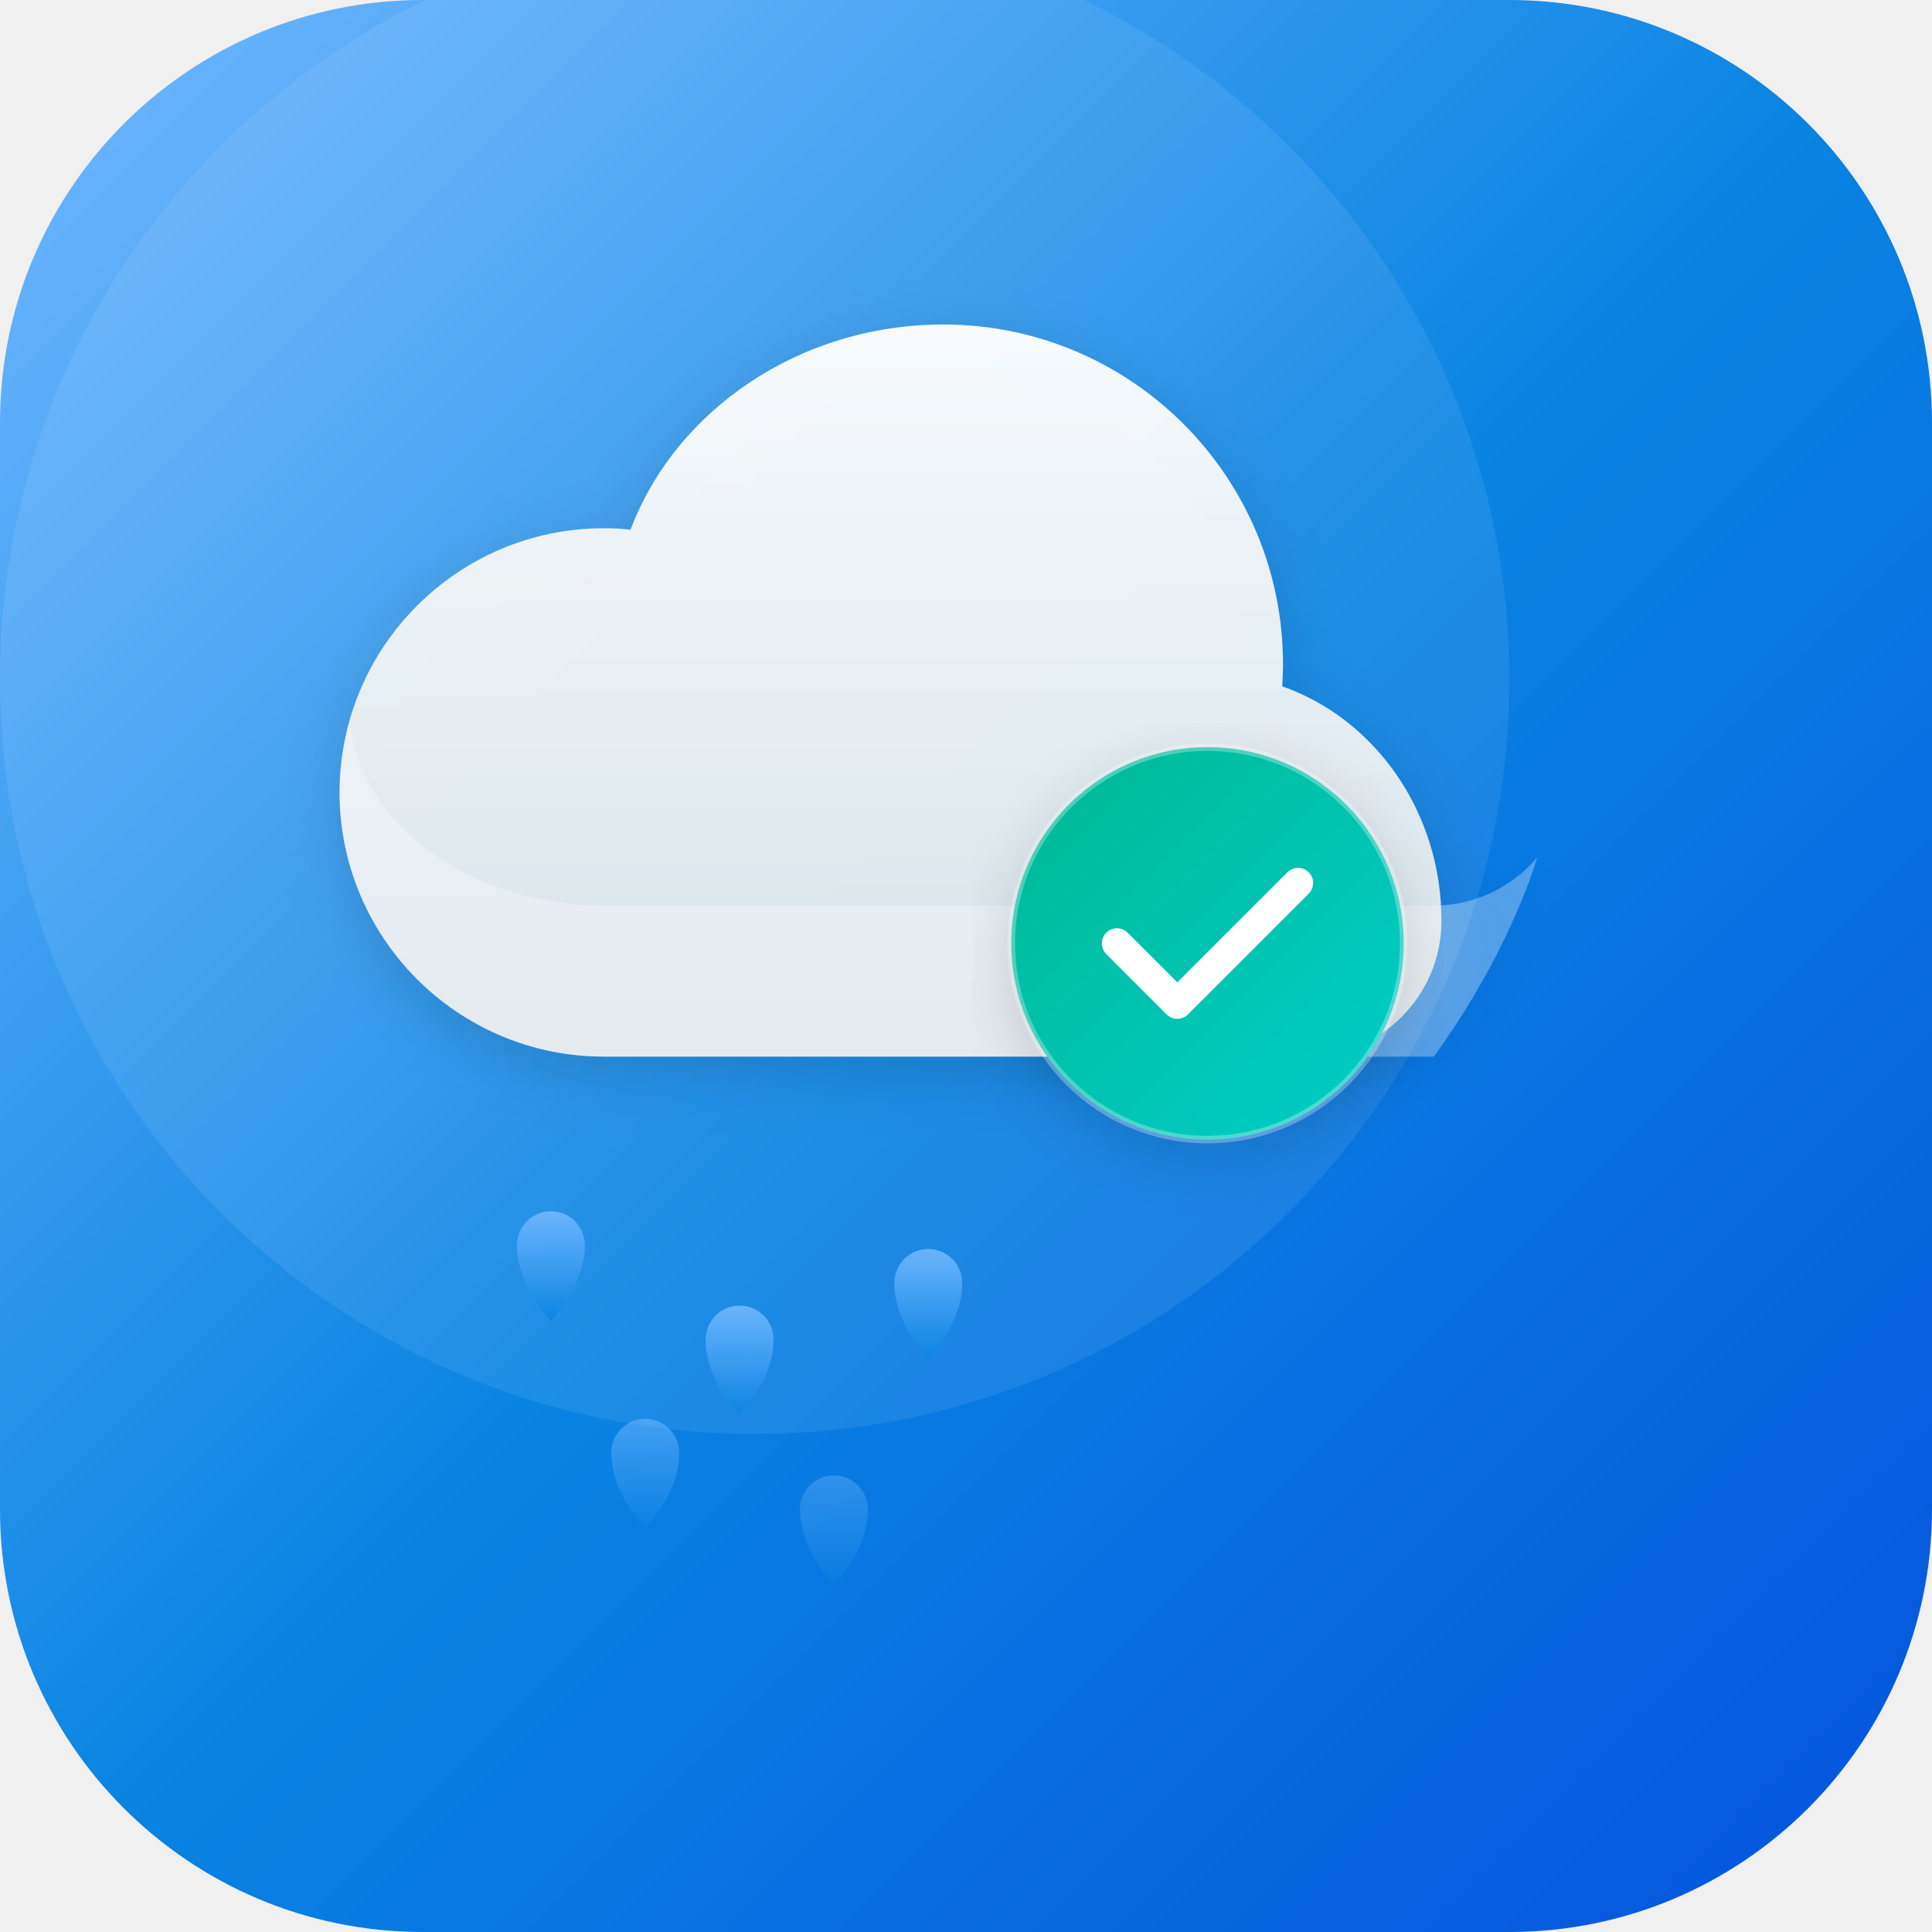
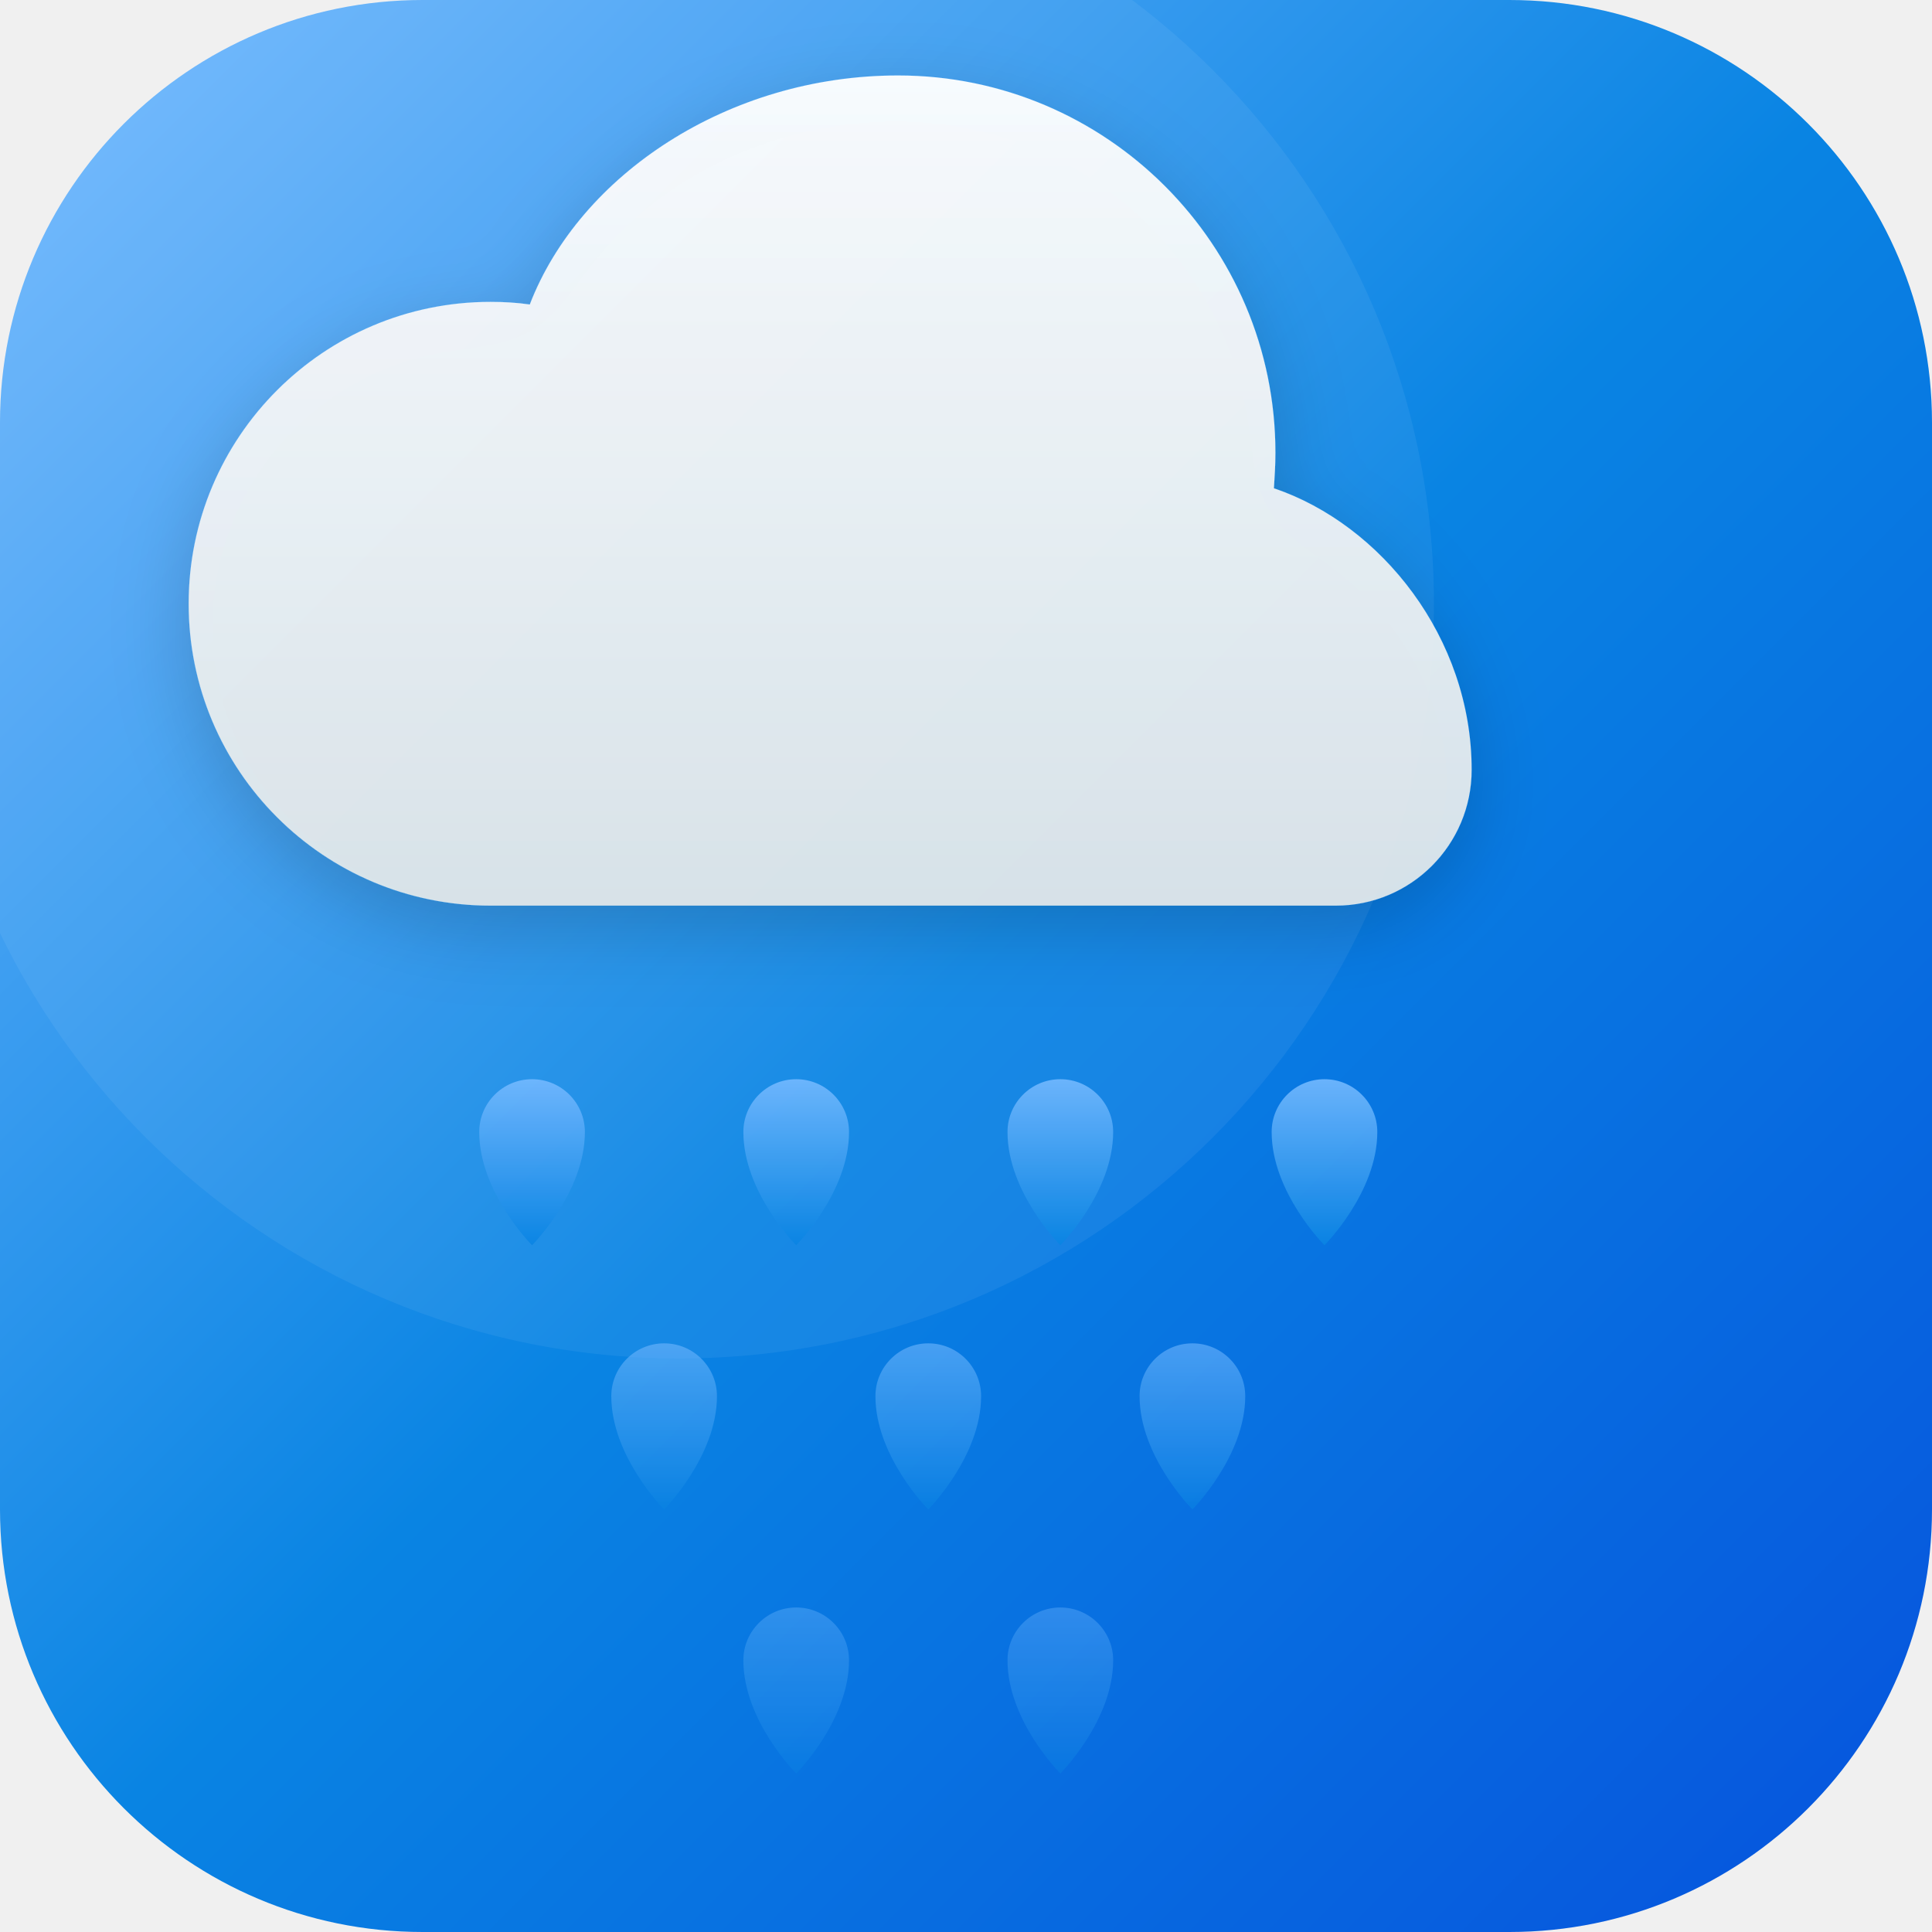
<svg xmlns="http://www.w3.org/2000/svg" viewBox="0 0 512 512">
  <defs>
    <linearGradient id="bg" x1="0%" y1="0%" x2="100%" y2="100%">
      <stop offset="0%" style="stop-color:#74b9ff" />
      <stop offset="50%" style="stop-color:#0984e3" />
      <stop offset="100%" style="stop-color:#0652DD" />
    </linearGradient>
    <linearGradient id="cloud" x1="0%" y1="0%" x2="0%" y2="100%">
      <stop offset="0%" style="stop-color:#ffffff" />
      <stop offset="100%" style="stop-color:#dfe6e9" />
    </linearGradient>
-     <linearGradient id="check" x1="0%" y1="0%" x2="100%" y2="100%">
-       <stop offset="0%" style="stop-color:#00b894" />
-       <stop offset="100%" style="stop-color:#00cec9" />
-     </linearGradient>
    <linearGradient id="drop" x1="0%" y1="0%" x2="0%" y2="100%">
      <stop offset="0%" style="stop-color:#74b9ff" />
      <stop offset="100%" style="stop-color:#0984e3" />
    </linearGradient>
    <filter id="shadow" x="-10%" y="-10%" width="120%" height="130%">
-       <feDropShadow dx="0" dy="4" stdDeviation="8" flood-color="#000" flood-opacity="0.15" />
+       <feDropShadow dx="0" dy="6" stdDeviation="10" flood-color="#000" flood-opacity="0.18" />
    </filter>
    <clipPath id="roundRect">
      <rect width="512" height="512" rx="112" ry="112" />
    </clipPath>
  </defs>
  <g clip-path="url(#roundRect)">
    <rect width="512" height="512" fill="url(#bg)" />
-     <circle cx="200" cy="180" r="200" fill="rgba(255,255,255,0.08)" />
+     <circle cx="180" cy="160" r="200" fill="rgba(255,255,255,0.06)" />
  </g>
  <g clip-path="url(#roundRect)">
    <g filter="url(#shadow)">
-       <path d="M380 280H160c-38.6 0-70-31.4-70-70s31.4-70 70-70c2.4 0 4.8.1 7.1.4C179 108.8 211.8 86 250 86c49.7 0 90 40.3 90 90 0 2-.1 4-.2 5.9C364.2 190.4 382 215 382 244c0 19.9-16.1 36-36 36h-2z" fill="url(#cloud)" opacity="0.95" />
-       <path d="M380 280H160c-38.6 0-70-31.4-70-70 0-6.4.9-12.5 2.5-18.4C96.2 220 126.2 240 160 240h220c11 0 20.8-5 27.4-12.8C404.5 236.8 396 258 380 280z" fill="rgba(255,255,255,0.3)" />
+       <path d="M400 240H130c-44.2 0-80-35.8-80-80s35.8-80 80-80c3.5 0 7 .2 10.4.7C153.6 46.4 193 20 238 20c55.2 0 100 44.8 100 100 0 3.2-.2 6.3-.4 9.4C366 139 390 169 390 204c0 19.9-16.1 36-36 36h46z" fill="url(#cloud)" opacity="0.95" />
    </g>
-     <circle cx="320" cy="250" r="52" fill="url(#check)" filter="url(#shadow)" />
-     <circle cx="320" cy="250" r="52" fill="none" stroke="rgba(255,255,255,0.3)" stroke-width="2" />
-     <polyline points="296,250 312,266 344,234" fill="none" stroke="#fff" stroke-width="8" stroke-linecap="round" stroke-linejoin="round" />
    <g opacity="0.9">
-       <path d="M155 330c0 11-9 20-9 20s-9-9-9-20a9 9 0 0118 0z" fill="url(#drop)" />
-       <path d="M205 355c0 11-9 20-9 20s-9-9-9-20a9 9 0 0118 0z" fill="url(#drop)" />
-       <path d="M255 340c0 11-9 20-9 20s-9-9-9-20a9 9 0 0118 0z" fill="url(#drop)" />
-       <path d="M180 385c0 11-9 20-9 20s-9-9-9-20a9 9 0 0118 0z" fill="url(#drop)" opacity="0.6" />
-       <path d="M230 400c0 11-9 20-9 20s-9-9-9-20a9 9 0 0118 0z" fill="url(#drop)" opacity="0.4" />
+       <path d="M155 300c0 16-14 30-14 30s-14-14-14-30a14 14 0 0128 0z" fill="url(#drop)" />
+       <path d="M225 300c0 16-14 30-14 30s-14-14-14-30a14 14 0 0128 0z" fill="url(#drop)" />
+       <path d="M295 300c0 16-14 30-14 30s-14-14-14-30a14 14 0 0128 0z" fill="url(#drop)" />
+       <path d="M365 300c0 16-14 30-14 30s-14-14-14-30a14 14 0 0128 0z" fill="url(#drop)" />
+       <path d="M190 370c0 16-14 30-14 30s-14-14-14-30a14 14 0 0128 0z" fill="url(#drop)" opacity="0.65" />
+       <path d="M260 370c0 16-14 30-14 30s-14-14-14-30a14 14 0 0128 0z" fill="url(#drop)" opacity="0.65" />
+       <path d="M330 370c0 16-14 30-14 30s-14-14-14-30a14 14 0 0128 0z" fill="url(#drop)" opacity="0.65" />
+       <path d="M225 440c0 16-14 30-14 30s-14-14-14-30a14 14 0 0128 0z" fill="url(#drop)" opacity="0.4" />
+       <path d="M295 440c0 16-14 30-14 30s-14-14-14-30a14 14 0 0128 0z" fill="url(#drop)" opacity="0.4" />
    </g>
  </g>
</svg>
